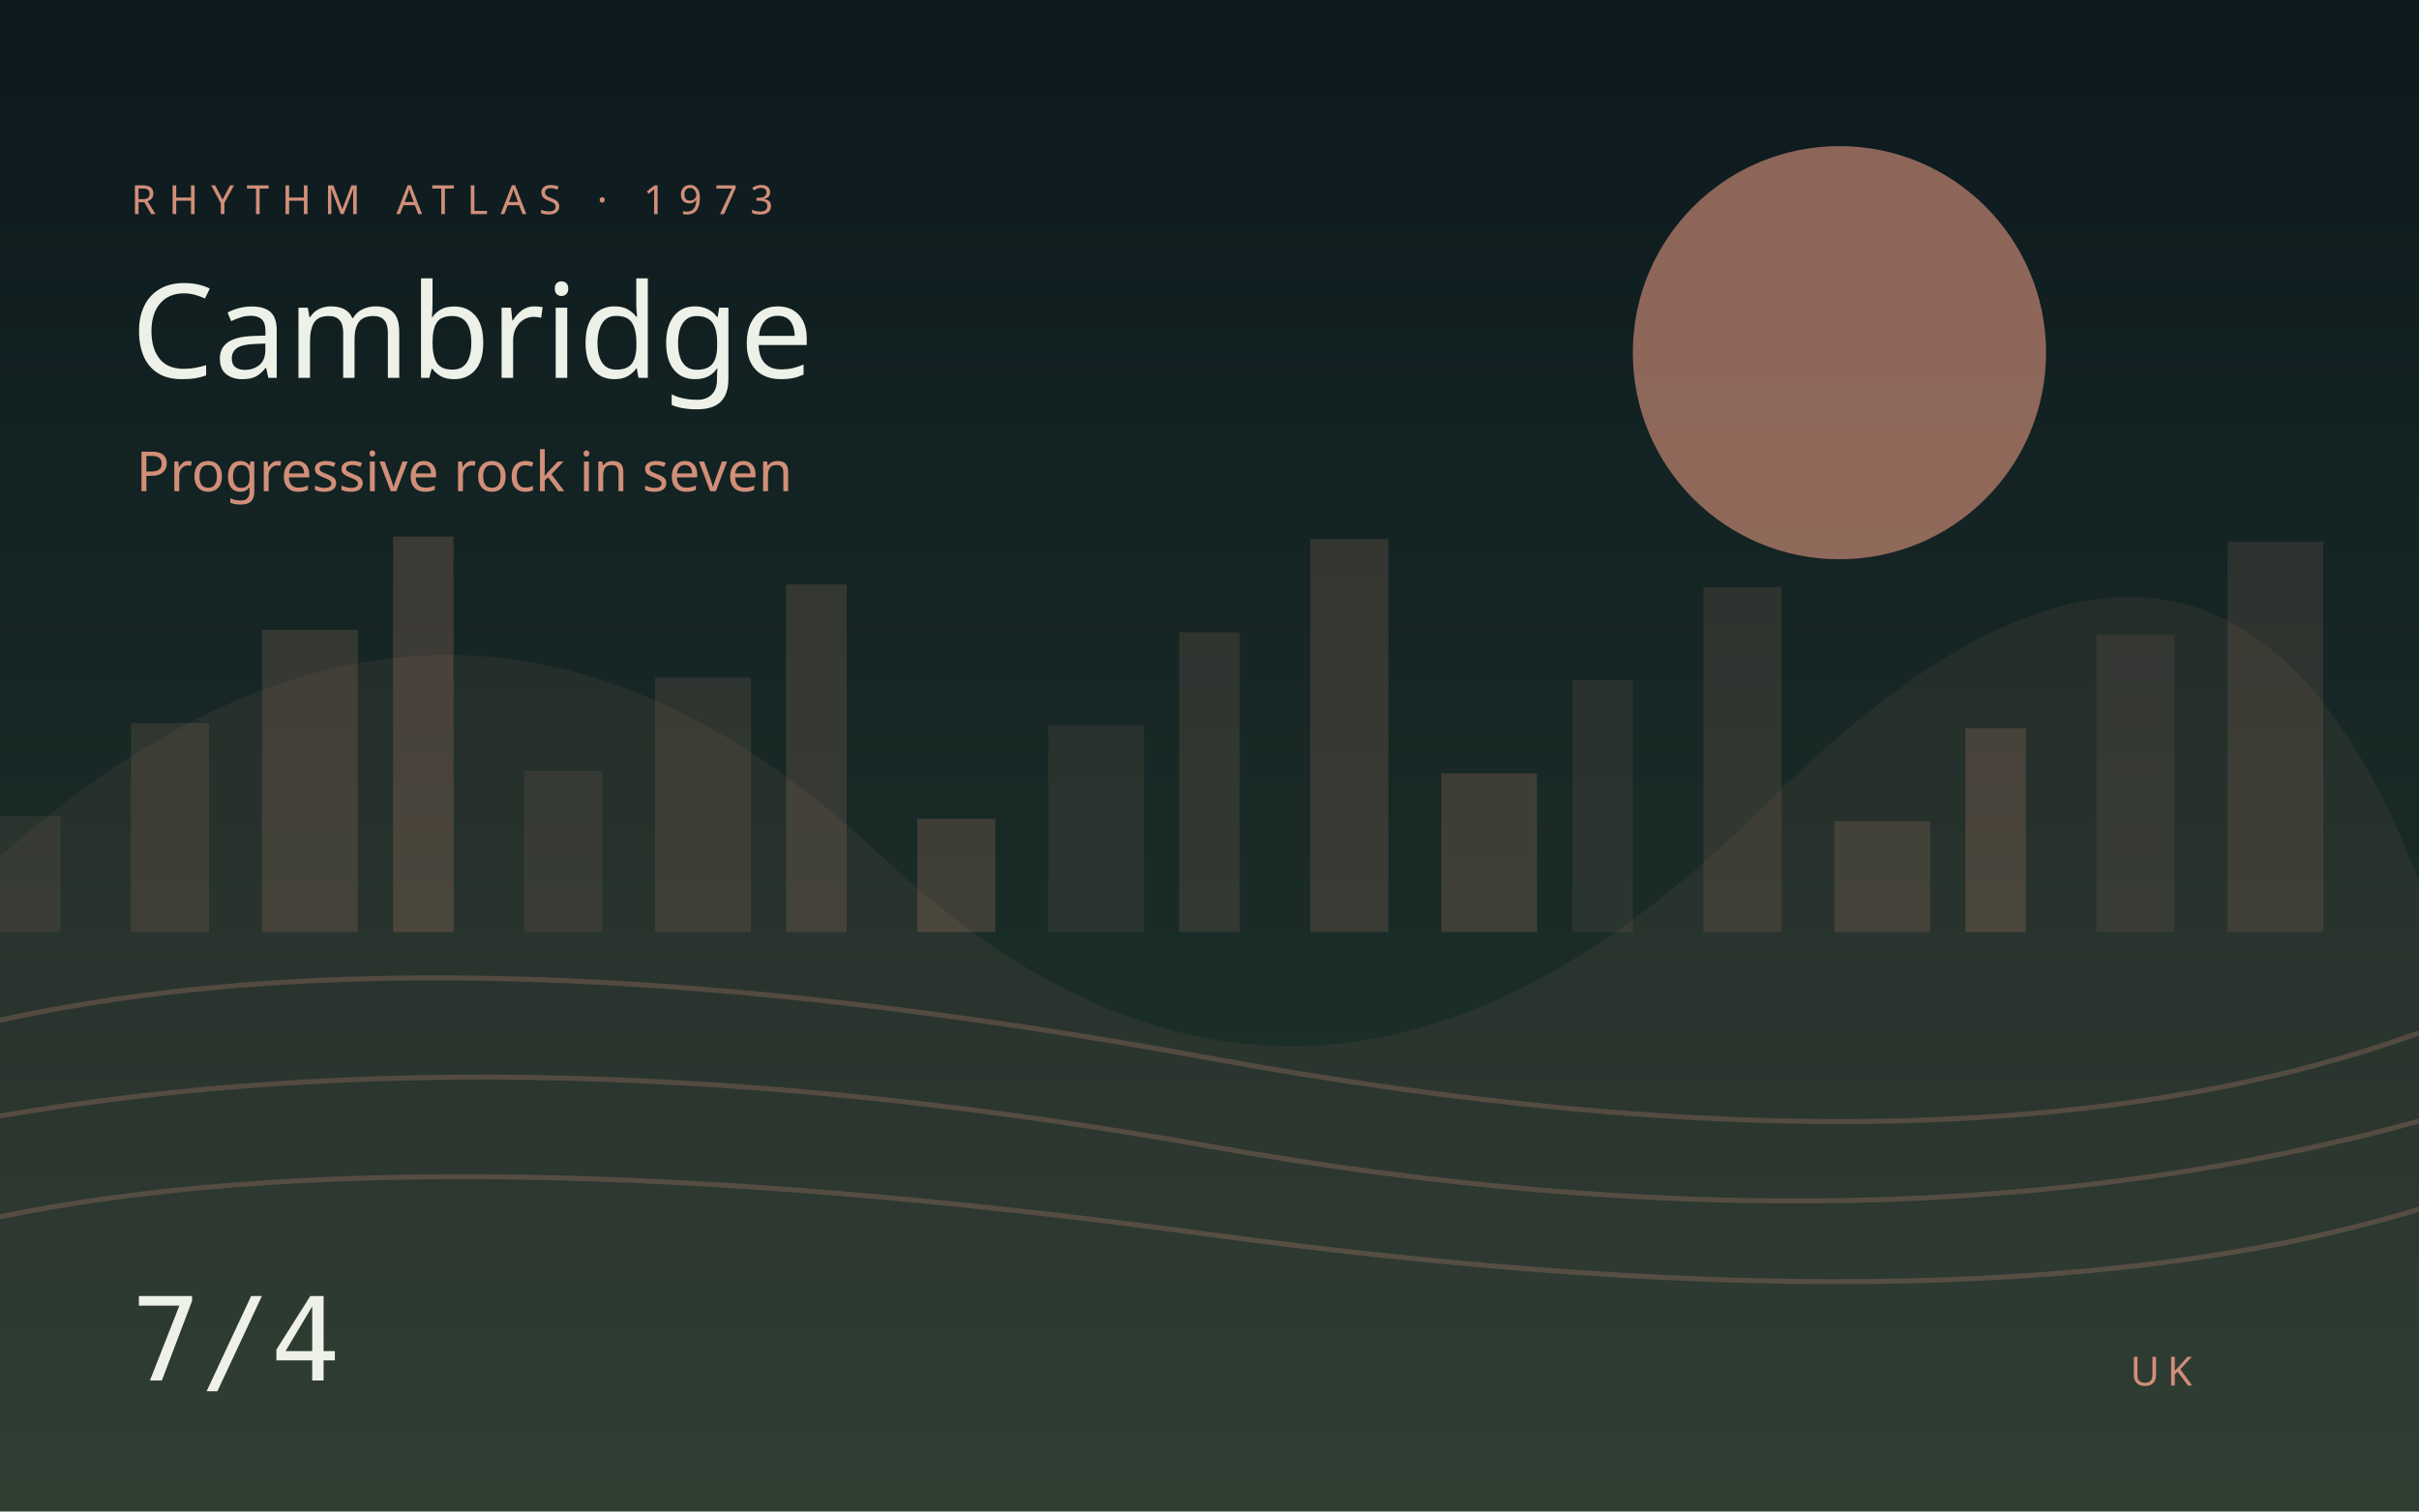
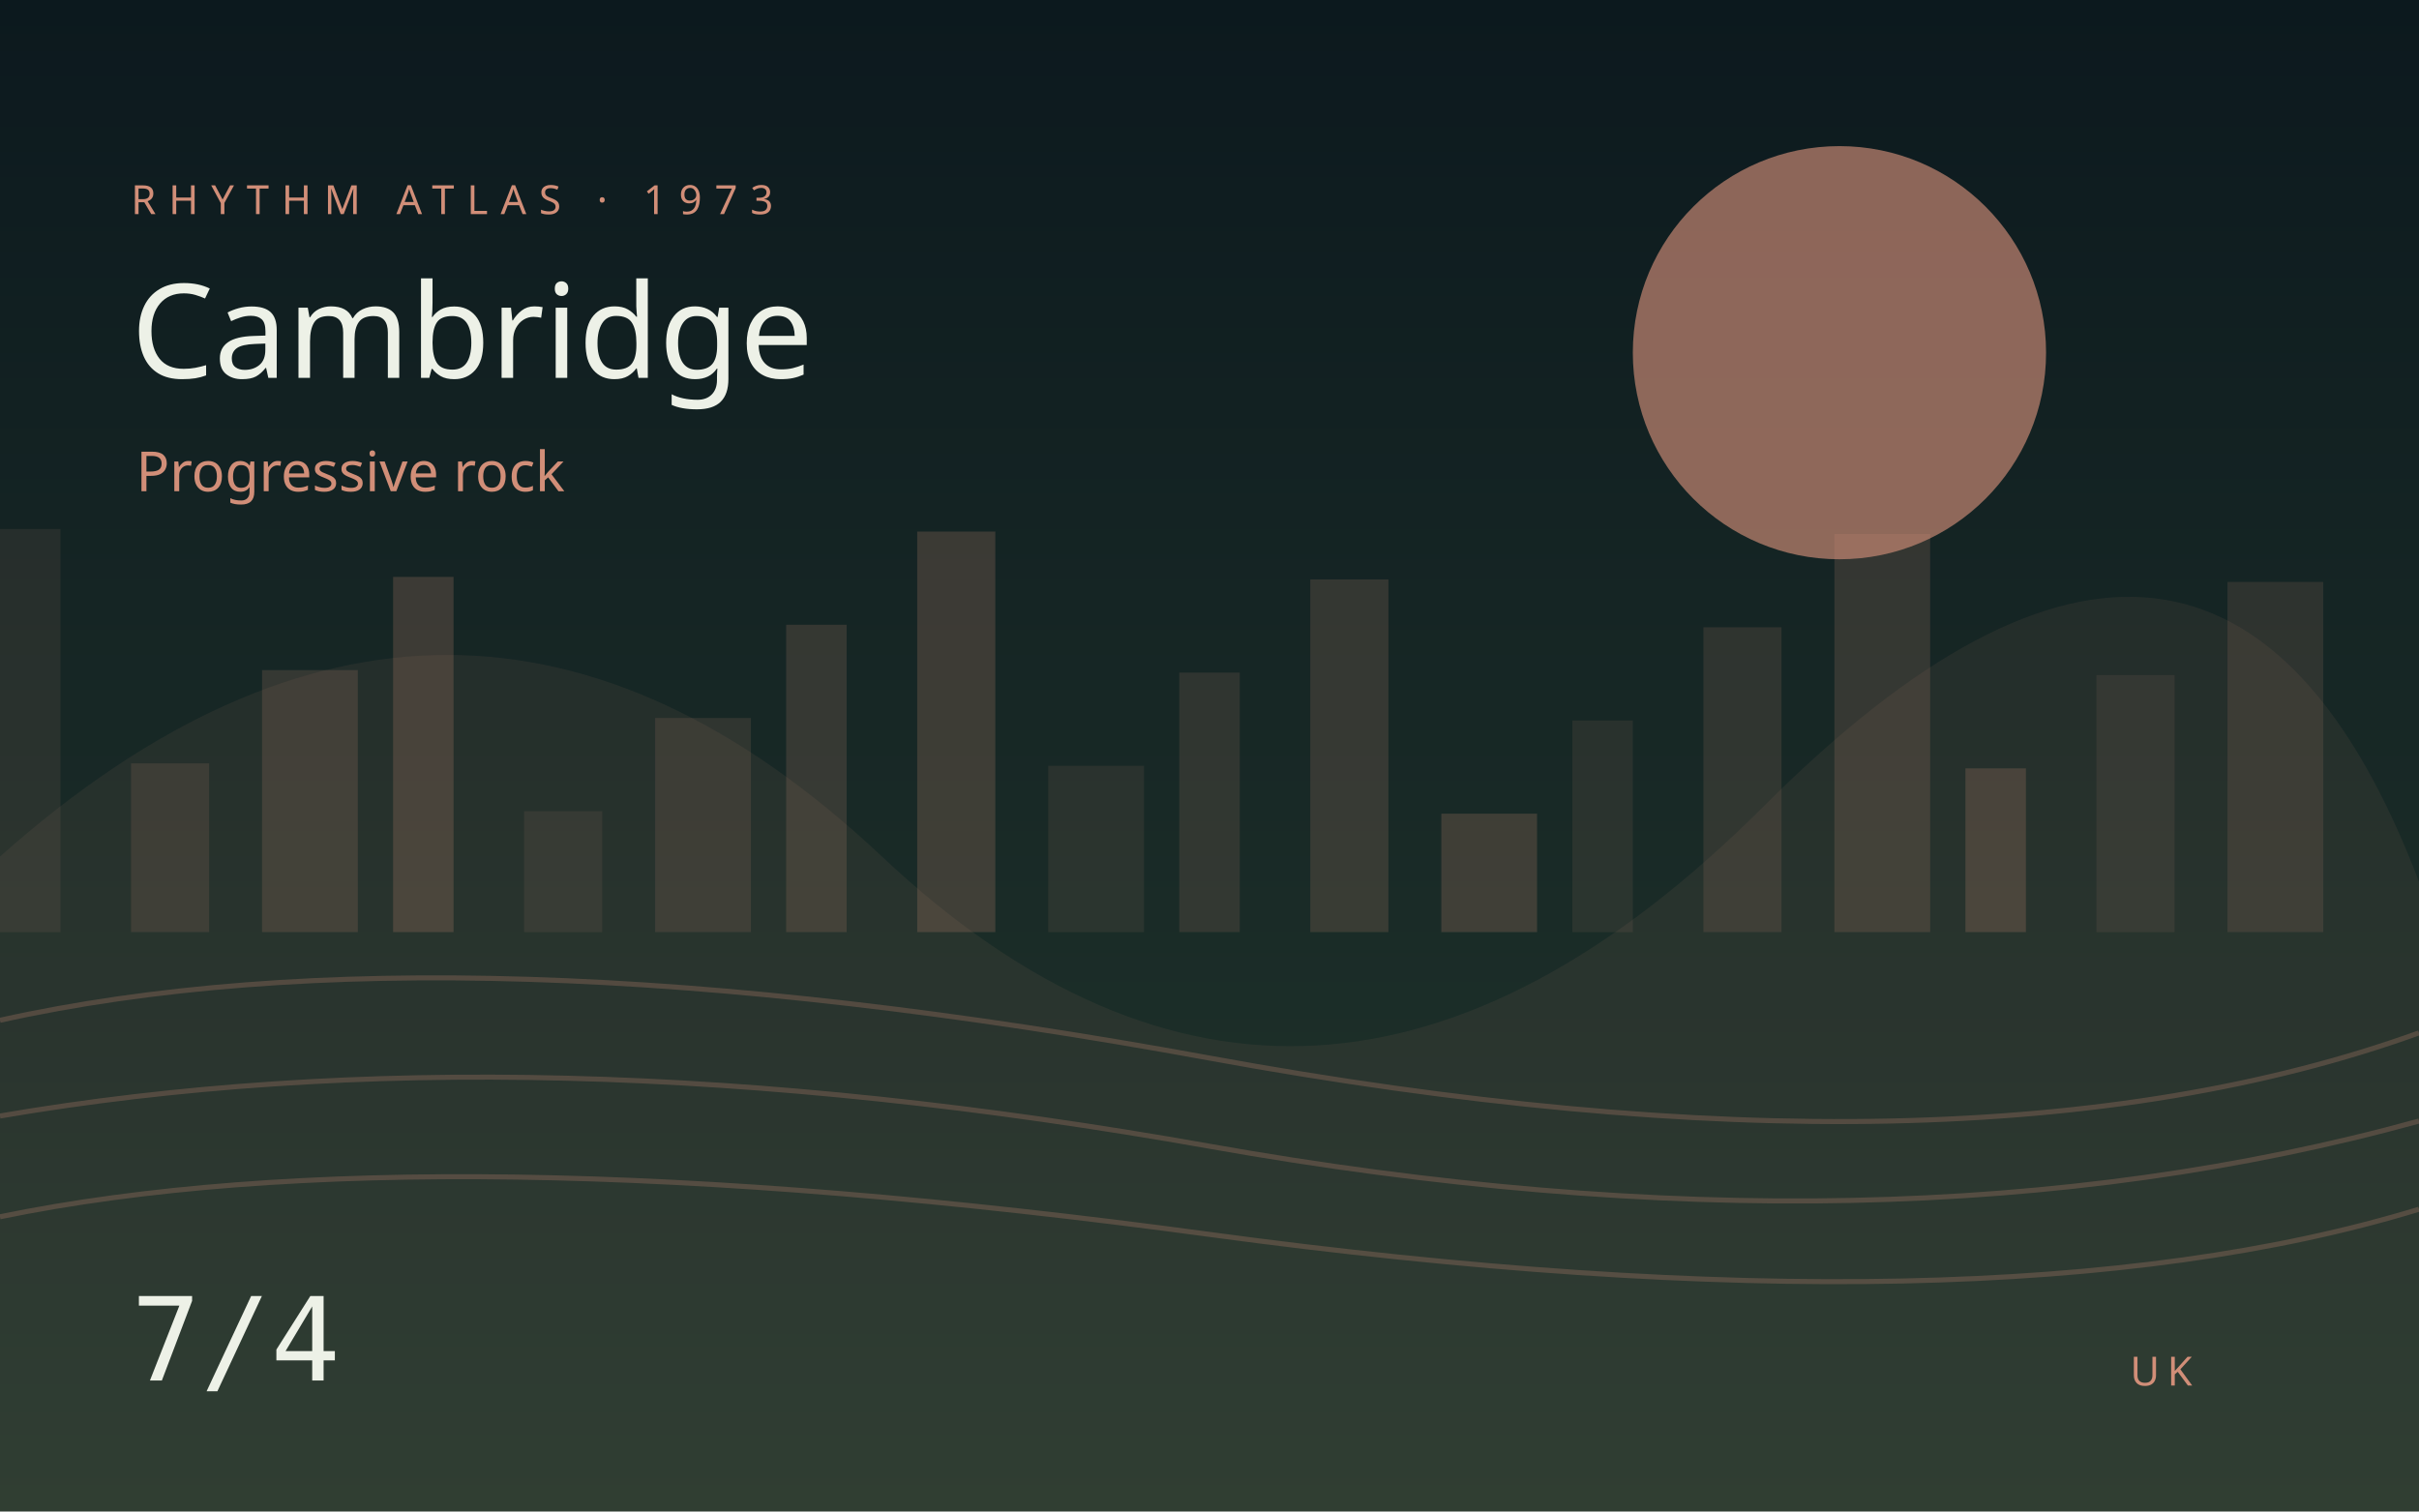
<svg xmlns="http://www.w3.org/2000/svg" width="960" height="600" viewBox="0 0 960 600">
  <defs>
    <linearGradient id="sky" x2="0" y2="1">
      <stop stop-color="#0c191e" />
      <stop offset="1" stop-color="#23372d" />
    </linearGradient>
  </defs>
  <rect width="960" height="600" fill="url(#sky)" />
  <circle cx="730" cy="140" r="82" fill="#d18e78" opacity=".65" />
  <path d="M0 340 Q180 180 350 340 T700 320 T960 350 V600 H0Z" fill="#d18e78" opacity=".08" />
-   <rect x="0" y="324" width="24" height="46" fill="#d18e78" opacity="0.1" />
-   <rect x="52" y="287" width="31" height="83" fill="#d18e78" opacity="0.135" />
-   <rect x="104" y="250" width="38" height="120" fill="#d18e78" opacity="0.17" />
-   <rect x="156" y="213" width="24" height="157" fill="#d18e78" opacity="0.205" />
-   <rect x="208" y="306" width="31" height="64" fill="#d18e78" opacity="0.1" />
-   <rect x="260" y="269" width="38" height="101" fill="#d18e78" opacity="0.135" />
-   <rect x="312" y="232" width="24" height="138" fill="#d18e78" opacity="0.17" />
-   <rect x="364" y="325" width="31" height="45" fill="#d18e78" opacity="0.205" />
-   <rect x="416" y="288" width="38" height="82" fill="#d18e78" opacity="0.1" />
-   <rect x="468" y="251" width="24" height="119" fill="#d18e78" opacity="0.135" />
-   <rect x="520" y="214" width="31" height="156" fill="#d18e78" opacity="0.17" />
-   <rect x="572" y="307" width="38" height="63" fill="#d18e78" opacity="0.205" />
-   <rect x="624" y="270" width="24" height="100" fill="#d18e78" opacity="0.1" />
-   <rect x="676" y="233" width="31" height="137" fill="#d18e78" opacity="0.135" />
-   <rect x="728" y="326" width="38" height="44" fill="#d18e78" opacity="0.17" />
-   <rect x="780" y="289" width="24" height="81" fill="#d18e78" opacity="0.205" />
-   <rect x="832" y="252" width="31" height="118" fill="#d18e78" opacity="0.1" />
-   <rect x="884" y="215" width="38" height="155" fill="#d18e78" opacity="0.135" />
+   <rect x="0" y="210" width="24" height="160" fill="#d18e78" opacity="0.1" />
+   <rect x="52" y="303" width="31" height="67" fill="#d18e78" opacity="0.135" />
+   <rect x="104" y="266" width="38" height="104" fill="#d18e78" opacity="0.17" />
+   <rect x="156" y="229" width="24" height="141" fill="#d18e78" opacity="0.205" />
+   <rect x="208" y="322" width="31" height="48" fill="#d18e78" opacity="0.1" />
+   <rect x="260" y="285" width="38" height="85" fill="#d18e78" opacity="0.135" />
+   <rect x="312" y="248" width="24" height="122" fill="#d18e78" opacity="0.17" />
+   <rect x="364" y="211" width="31" height="159" fill="#d18e78" opacity="0.205" />
+   <rect x="416" y="304" width="38" height="66" fill="#d18e78" opacity="0.1" />
+   <rect x="468" y="267" width="24" height="103" fill="#d18e78" opacity="0.135" />
+   <rect x="520" y="230" width="31" height="140" fill="#d18e78" opacity="0.17" />
+   <rect x="572" y="323" width="38" height="47" fill="#d18e78" opacity="0.205" />
+   <rect x="624" y="286" width="24" height="84" fill="#d18e78" opacity="0.1" />
+   <rect x="676" y="249" width="31" height="121" fill="#d18e78" opacity="0.135" />
+   <rect x="728" y="212" width="38" height="158" fill="#d18e78" opacity="0.17" />
+   <rect x="780" y="305" width="24" height="65" fill="#d18e78" opacity="0.205" />
+   <rect x="832" y="268" width="31" height="102" fill="#d18e78" opacity="0.1" />
+   <rect x="884" y="231" width="38" height="139" fill="#d18e78" opacity="0.135" />
  <path d="M0 405 Q180 365 480 420 T960 410 M0 443 Q210 407 480 455 T960 445 M0 483 Q170 448 480 490 T960 480" fill="none" stroke="#d18e78" stroke-opacity=".25" stroke-width="2" />
  <text x="52" y="85" font-family="sans-serif" font-size="16" letter-spacing="5" fill="#d18e78">RHYTHM ATLAS · 1973</text>
  <text x="52" y="150" font-family="sans-serif" font-size="52" fill="#edf1e7">Cambridge</text>
-   <text x="54" y="195" font-family="sans-serif" font-size="22" fill="#d18e78">Progressive rock in seven</text>
+   <text x="54" y="195" font-family="sans-serif" font-size="22" fill="#d18e78">Progressive rock</text>
  <text x="52" y="548" font-family="monospace" font-size="46" fill="#edf1e7">7/4</text>
  <text x="870" y="550" text-anchor="end" font-family="sans-serif" font-size="16" letter-spacing="3" fill="#d18e78">UK</text>
</svg>
